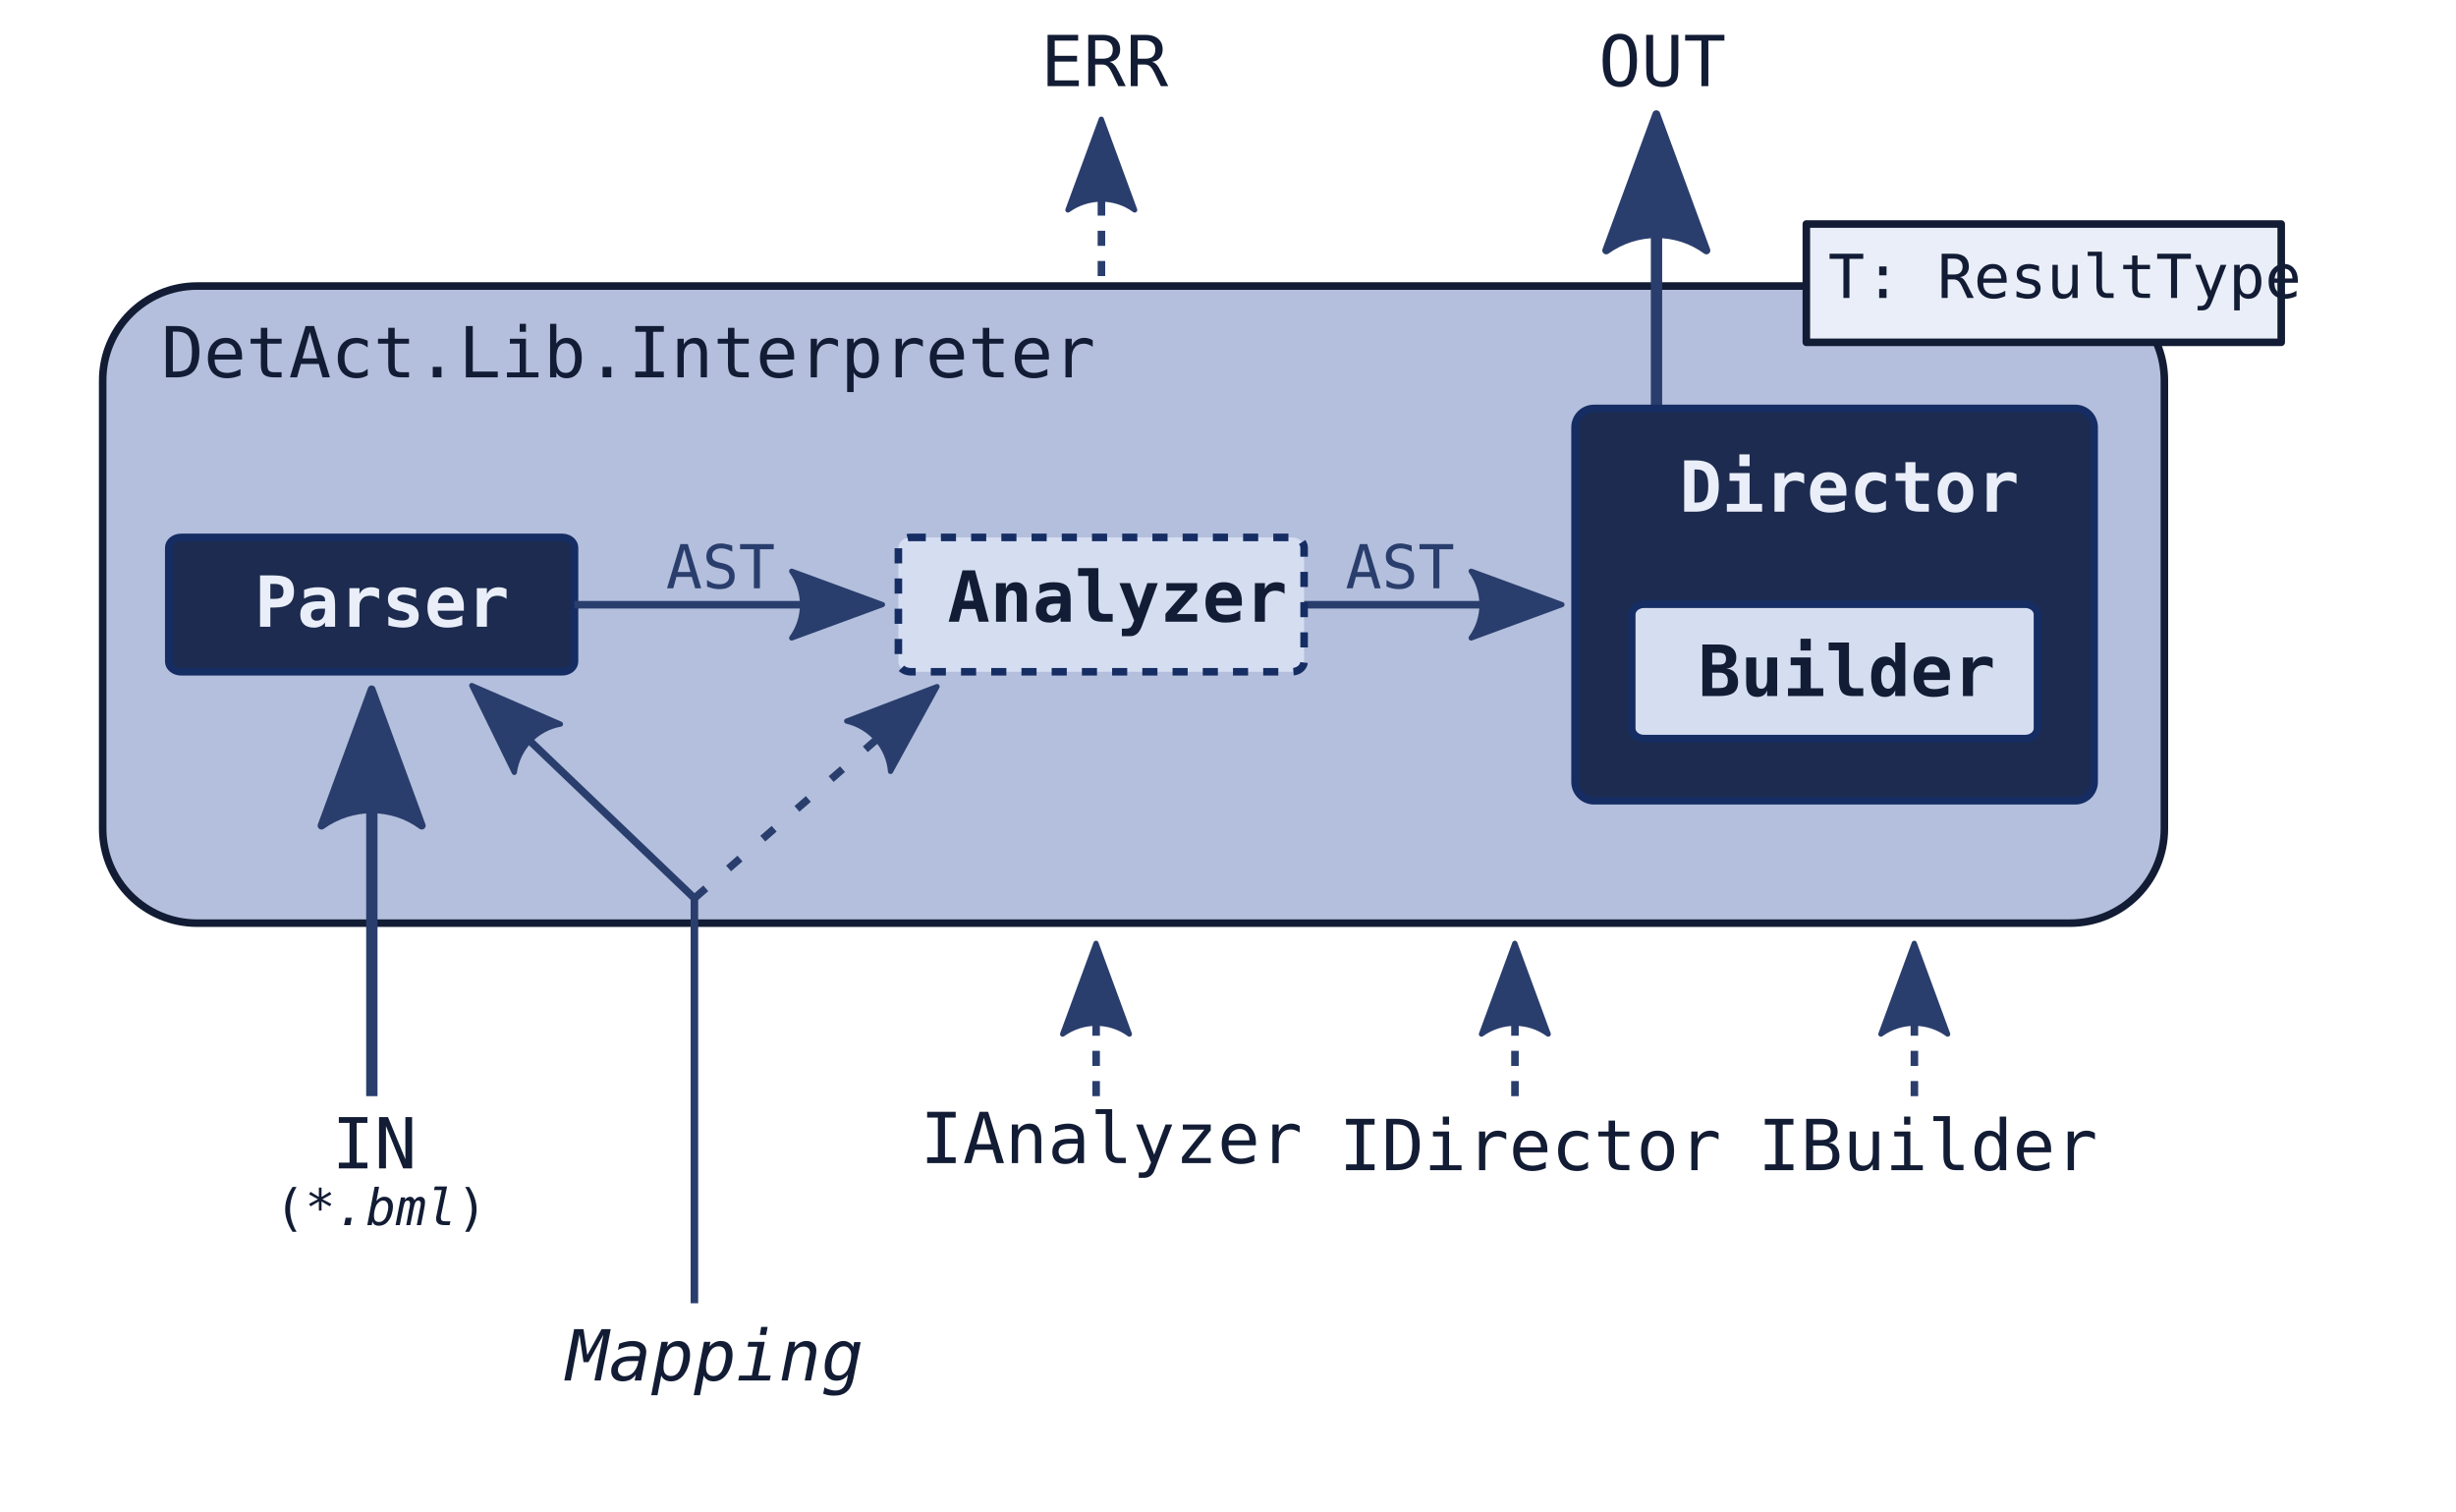
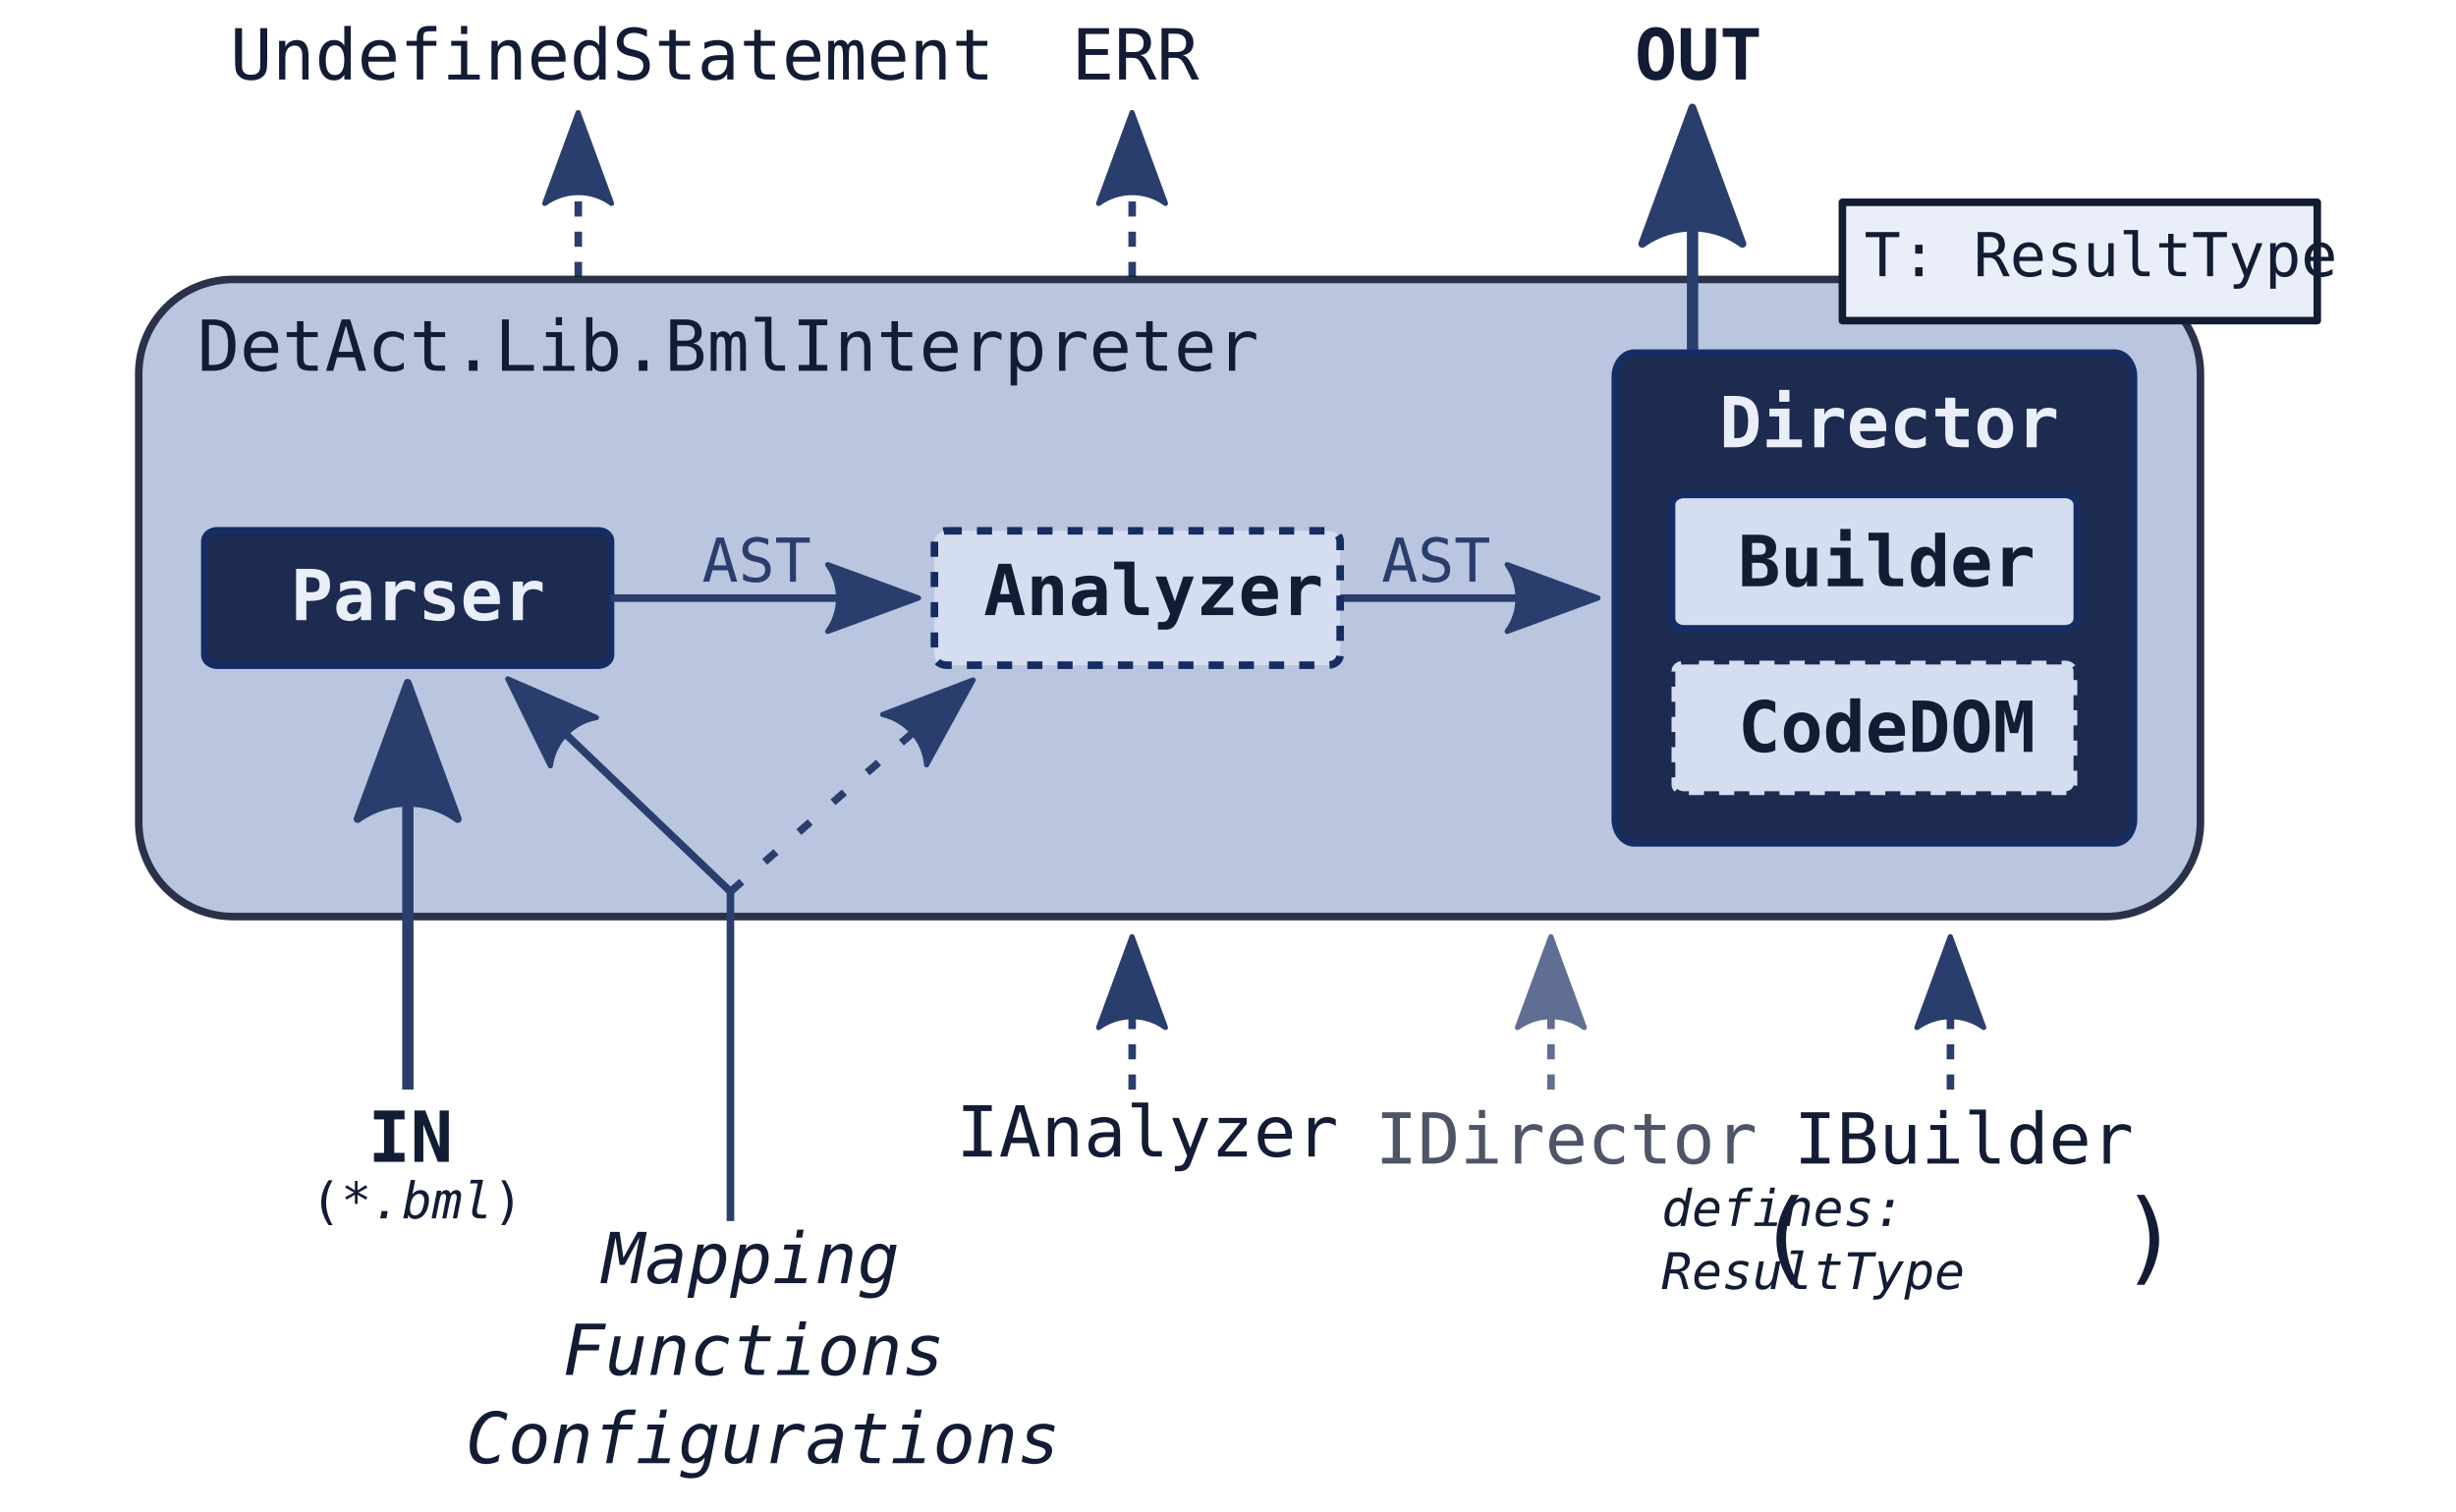
<svg xmlns="http://www.w3.org/2000/svg" width="650" height="400" viewBox="0 0 171.979 105.833" version="1.1" id="svg5">
  <defs id="defs2">
    <marker style="overflow:visible" id="Arrow2Lend" refX="0" refY="0" orient="auto">
      <path transform="matrix(-1.1,0,0,-1.1,-1.1,0)" d="M 8.719,4.034 -2.207,0.016 8.719,-4.002 c -1.745,2.372 -1.735,5.617 -6e-7,8.035 z" style="fill:context-stroke;fill-rule:evenodd;stroke:context-stroke;stroke-width:0.625;stroke-linejoin:round" id="path60520" />
    </marker>
    <marker style="overflow:visible" id="Arrow1Lend" refX="0" refY="0" orient="auto">
      <path transform="matrix(-0.8,0,0,-0.8,-10,0)" style="fill:context-stroke;fill-rule:evenodd;stroke:context-stroke;stroke-width:1pt" d="M 0,0 5,-5 -12.5,0 5,5 Z" id="path60502" />
    </marker>
    <marker style="overflow:visible" id="Arrow1Lstart" refX="0" refY="0" orient="auto">
      <path transform="matrix(0.8,0,0,0.8,10,0)" style="fill:context-stroke;fill-rule:evenodd;stroke:context-stroke;stroke-width:1pt" d="M 0,0 5,-5 -12.5,0 5,5 Z" id="path60499" />
    </marker>
  </defs>
  <g id="layer1">
-     <path style="fill:none;fill-opacity:1;stroke:#2a3e6d;stroke-width:0.529;stroke-linecap:butt;stroke-linejoin:miter;stroke-miterlimit:4;stroke-dasharray:1.058, 1.058;stroke-dashoffset:0;stroke-opacity:1;marker-end:url(#Arrow2Lend)" d="M 77.127,29.911 V 9.047" id="path66752" />
-     <rect style="fill:#b3bfdc;fill-opacity:1;stroke:#121c34;stroke-width:0.529;stroke-linejoin:round;stroke-opacity:1;stroke-miterlimit:4;stroke-dasharray:none" id="rect843" width="144.369" height="44.612" x="7.19" y="20.027" ry="6.615" rx="6.615" />
-     <g id="g80458">
+     <g id="g76350">
+       <path style="fill:none;fill-opacity:1;stroke:#2a3e6d;stroke-width:0.529;stroke-linecap:butt;stroke-linejoin:miter;stroke-miterlimit:4;stroke-dasharray:1.058,1.058;stroke-dashoffset:0;stroke-opacity:1;marker-end:url(#Arrow2Lend)" d="M 79.279,19.395 V 8.586" id="path66752" />
+       <text xml:space="preserve" style="font-size:4.939px;line-height:1.25;font-family:Consolas;-inkscape-font-specification:Consolas;fill:#121c34;fill-opacity:1;stroke-width:0.265" x="75.045" y="5.567" id="text54406">
+         <tspan id="tspan54404" style="fill:#121c34;fill-opacity:1;stroke-width:0.265" x="75.045" y="5.567">ERR</tspan>
+       </text>
+     </g>
+     <g id="g76345">
+       <path style="fill:none;fill-opacity:1;stroke:#2a3e6d;stroke-width:0.529;stroke-linecap:butt;stroke-linejoin:miter;stroke-miterlimit:4;stroke-dasharray:1.058,1.058;stroke-dashoffset:0;stroke-opacity:1;marker-end:url(#Arrow2Lend)" d="M 40.493,19.395 V 8.586" id="path23899" />
+       <text xml:space="preserve" style="font-size:4.939px;line-height:1.25;font-family:Consolas;-inkscape-font-specification:Consolas;fill:#121c34;fill-opacity:1;stroke-width:0.265" x="16.102" y="5.567" id="text23903">
+         <tspan id="tspan23901" style="fill:#121c34;fill-opacity:1;stroke-width:0.265" x="16.102" y="5.567">UndefinedStatement</tspan>
+       </text>
+     </g>
+     <g id="g76099">
+       <rect style="fill:#b3bfdc;fill-opacity:1;stroke:#121c34;stroke-width:0.529;stroke-linejoin:round;stroke-miterlimit:4;stroke-dasharray:none;stroke-opacity:1;opacity:0.9" id="rect843" width="144.369" height="44.612" x="9.714" y="19.566" ry="6.615" rx="6.615" />
+       <text xml:space="preserve" style="font-size:4.939px;line-height:1.25;font-family:sans-serif;fill:#121c34;fill-opacity:1;stroke-width:0.265" x="13.815" y="25.959" id="text6690">
+         <tspan id="tspan6688" style="font-style:normal;font-variant:normal;font-weight:normal;font-stretch:normal;font-size:4.939px;font-family:Consolas;-inkscape-font-specification:Consolas;fill:#121c34;fill-opacity:1;stroke-width:0.265" x="13.815" y="25.959">DetAct.Lib.BmlInterpreter</tspan>
+       </text>
+     </g>
+     <g id="g80458" transform="translate(2.523839,-0.461348)">
      <path style="fill:none;fill-opacity:1;stroke:#2a3e6d;stroke-width:0.529;stroke-linecap:butt;stroke-linejoin:miter;stroke-miterlimit:4;stroke-dasharray:none;stroke-opacity:1;marker-end:url(#Arrow2Lend)" d="M 87.807,42.343 H 108.671" id="path61355" />
      <text xml:space="preserve" style="font-size:4.233px;line-height:1.25;font-family:Consolas;-inkscape-font-specification:Consolas;white-space:pre;inline-size:0;fill:#2a3e6d;fill-opacity:1;stroke-width:0.265" x="79.31" y="96.246" id="text75421" transform="translate(14.90011,-55.0549)">
        <tspan id="tspan75419" style="font-size:4.233px;fill:#2a3e6d;fill-opacity:1;stroke-width:0.265" x="79.31" y="96.246">AST</tspan>
      </text>
    </g>
-     <g id="g80378">
+     <g id="g80378" transform="translate(2.523839,-0.461348)">
      <rect style="fill:#d5ddf1;fill-opacity:1;stroke:#152d63;stroke-width:0.529;stroke-linejoin:round;stroke-miterlimit:4;stroke-dasharray:1.058, 1.058;stroke-dashoffset:0;stroke-opacity:1" id="rect3922" width="28.411" height="9.409" x="62.908" y="37.629" rx="0.862" ry="0.717" />
      <text xml:space="preserve" style="font-weight:bold;font-size:4.939px;line-height:1.25;font-family:Consolas;-inkscape-font-specification:'Consolas Bold';fill:#121c34;fill-opacity:1;stroke-width:0.265" x="66.352" y="43.531" id="text18032">
        <tspan style="fill:#121c34;fill-opacity:1;stroke-width:0.265" x="66.352" y="43.531" id="tspan18034">Analyzer</tspan>
      </text>
    </g>
-     <text xml:space="preserve" style="font-size:4.939px;line-height:1.25;font-family:sans-serif;fill:#121c34;fill-opacity:1;stroke-width:0.265" x="11.291" y="26.42" id="text6690">
-       <tspan id="tspan6688" style="font-style:normal;font-variant:normal;font-weight:normal;font-stretch:normal;font-size:4.939px;font-family:Consolas;-inkscape-font-specification:Consolas;fill:#121c34;fill-opacity:1;stroke-width:0.265" x="11.291" y="26.42">DetAct.Lib.Interpreter</tspan>
-     </text>
-     <g id="g30700" transform="translate(0,2.645833)">
+     <g id="g30700" transform="translate(2.523839,2.184485)">
      <rect style="fill:#1c2b4f;fill-opacity:1;stroke:#152d63;stroke-width:0.529;stroke-linejoin:round;stroke-miterlimit:4;stroke-dasharray:none;stroke-opacity:1" id="rect25440" width="28.411" height="9.409" x="11.818" y="34.983" rx="0.862" ry="0.717" />
      <text xml:space="preserve" style="font-weight:bold;font-size:4.939px;line-height:1.25;font-family:sans-serif;-inkscape-font-specification:'sans-serif Bold';fill:#eaeef8;fill-opacity:1;stroke-width:0.265" x="17.82" y="41.236" id="text12514">
        <tspan id="tspan12512" style="font-style:normal;font-variant:normal;font-weight:bold;font-stretch:normal;font-family:Consolas;-inkscape-font-specification:'Consolas Bold';fill:#eaeef8;fill-opacity:1;stroke-width:0.265" x="17.82" y="41.236">Parser</tspan>
      </text>
    </g>
-     <path style="fill:none;fill-opacity:1;stroke:#2a3e6d;stroke-width:0.794;stroke-linecap:butt;stroke-linejoin:miter;stroke-miterlimit:4;stroke-dasharray:none;stroke-opacity:1;marker-end:url(#Arrow2Lend)" d="M 115.995,29.911 V 9.047" id="path59294" />
-     <g id="g80386">
-       <rect style="fill:#1c2b4f;fill-opacity:1;stroke:#152d63;stroke-width:0.529;stroke-linejoin:round;stroke-miterlimit:4;stroke-dasharray:none;stroke-dashoffset:0;stroke-opacity:1" id="rect27459" width="36.35" height="27.469" x="110.291" y="28.599" rx="1.323" ry="1.323" />
-       <text xml:space="preserve" style="font-weight:bold;font-size:4.939px;line-height:1.25;font-family:Consolas;-inkscape-font-specification:'Consolas Bold';fill:#eaeef8;fill-opacity:1;stroke-width:0.265" x="117.606" y="35.827" id="text23950">
-         <tspan id="tspan23948" style="fill:#eaeef8;fill-opacity:1;stroke-width:0.265" x="117.606" y="35.827">Director</tspan>
-       </text>
-       <rect style="fill:#d5ddf1;fill-opacity:1;stroke:#152d63;stroke-width:0.529;stroke-linejoin:round;stroke-miterlimit:4;stroke-dasharray:none;stroke-opacity:1" id="rect27148" width="28.411" height="9.409" x="114.261" y="42.308" rx="0.862" ry="0.717" />
-       <text xml:space="preserve" style="font-weight:bold;font-size:4.939px;line-height:1.25;font-family:Consolas;-inkscape-font-specification:'Consolas Bold';fill:#121c34;fill-opacity:1;stroke-width:0.265" x="118.912" y="48.738" id="text25142">
-         <tspan id="tspan25140" style="fill:#121c34;fill-opacity:1;stroke-width:0.265" x="118.912" y="48.738">Builder</tspan>
+     <g id="g43644">
+       <path style="fill:none;fill-opacity:1;stroke:#2a3e6d;stroke-width:0.794;stroke-linecap:butt;stroke-linejoin:miter;stroke-miterlimit:4;stroke-dasharray:none;stroke-opacity:1;marker-end:url(#Arrow2Lend)" d="M 118.519,29.449 V 8.586" id="path59294" />
+       <text xml:space="preserve" style="font-size:4.939px;line-height:1.25;font-family:Consolas;-inkscape-font-specification:Consolas;fill:#121c34;fill-opacity:1;stroke-width:0.265" x="114.467" y="5.567" id="text38574">
+         <tspan id="tspan38572" style="font-style:normal;font-variant:normal;font-weight:bold;font-stretch:normal;font-family:Consolas;-inkscape-font-specification:'Consolas Bold';fill:#121c34;fill-opacity:1;stroke-width:0.265" x="114.467" y="5.567">OUT</tspan>
      </text>
    </g>
-     <text xml:space="preserve" style="font-size:4.939px;line-height:1.25;font-family:Consolas;-inkscape-font-specification:Consolas;fill:#121c34;fill-opacity:1;stroke-width:0.265" x="39.658" y="96.659" id="text33588">
-       <tspan style="font-style:italic;font-variant:normal;font-weight:normal;font-stretch:normal;font-family:Consolas;-inkscape-font-specification:'Consolas Italic';fill:#121c34;fill-opacity:1;stroke-width:0.265" x="39.658" y="96.659" id="tspan33590">Mapping</tspan>
-     </text>
-     <text xml:space="preserve" style="font-size:4.939px;line-height:1.25;font-family:Consolas;-inkscape-font-specification:Consolas;fill:#121c34;fill-opacity:1;stroke-width:0.265" x="23.243" y="81.813" id="text38434">
-       <tspan style="fill:#121c34;fill-opacity:1;stroke-width:0.265" x="23.243" y="81.813" id="tspan38436">IN</tspan>
-     </text>
-     <text xml:space="preserve" style="font-size:4.939px;line-height:1.25;font-family:Consolas;-inkscape-font-specification:Consolas;fill:#121c34;fill-opacity:1;stroke-width:0.265" x="111.943" y="6.029" id="text38574">
-       <tspan id="tspan38572" style="fill:#121c34;fill-opacity:1;stroke-width:0.265" x="111.943" y="6.029">OUT</tspan>
-     </text>
-     <text xml:space="preserve" style="font-size:4.939px;line-height:1.25;font-family:Consolas;-inkscape-font-specification:Consolas;fill:#121c34;fill-opacity:1;stroke-width:0.265" x="93.768" y="81.933" id="text39678">
-       <tspan id="tspan39676" style="fill:#121c34;fill-opacity:1;stroke-width:0.265" x="93.768" y="81.933">IDirector</tspan>
-     </text>
-     <text xml:space="preserve" style="font-size:4.939px;line-height:1.25;font-family:Consolas;-inkscape-font-specification:Consolas;fill:#121c34;fill-opacity:1;stroke-width:0.265" x="123.096" y="81.933" id="text43342">
-       <tspan id="tspan43340" style="fill:#121c34;fill-opacity:1;stroke-width:0.265" x="123.096" y="81.933">IBuilder</tspan>
-     </text>
-     <text xml:space="preserve" style="font-size:4.939px;line-height:1.25;font-family:Consolas;-inkscape-font-specification:Consolas;fill:#121c34;fill-opacity:1;stroke-width:0.265" x="72.888" y="6.029" id="text54406">
-       <tspan id="tspan54404" style="fill:#121c34;fill-opacity:1;stroke-width:0.265" x="72.888" y="6.029">ERR</tspan>
-     </text>
-     <text xml:space="preserve" style="font-size:4.939px;line-height:1.25;font-family:Consolas;-inkscape-font-specification:Consolas;fill:#121c34;fill-opacity:1;stroke-width:0.265" x="64.439" y="81.439" id="text55436">
-       <tspan id="tspan55434" style="fill:#121c34;fill-opacity:1;stroke-width:0.265" x="64.439" y="81.439">IAnalyzer</tspan>
-     </text>
-     <g id="g80894" transform="translate(-4.233333,-2.116667)">
+     <g id="g80894" transform="translate(-1.709494,-3.636348)">
      <rect style="fill:#eaeef8;fill-opacity:1;stroke:#121c34;stroke-width:0.529;stroke-linejoin:round;stroke-miterlimit:4;stroke-dasharray:none;stroke-dashoffset:0;stroke-opacity:1" id="rect56172" width="33.254" height="8.284" x="130.72" y="17.802" />
      <text xml:space="preserve" style="font-size:4.233px;line-height:1.25;font-family:Consolas;-inkscape-font-specification:Consolas;fill:#121c34;fill-opacity:1;stroke-width:0.265" x="132.252" y="22.975" id="text57500">
        <tspan id="tspan57498" style="font-size:4.233px;fill:#121c34;fill-opacity:1;stroke-width:0.265" x="132.252" y="22.975">T: ResultType</tspan>
      </text>
    </g>
-     <path style="fill:none;fill-opacity:1;stroke:#2a3e6d;stroke-width:0.794;stroke-linecap:butt;stroke-linejoin:miter;stroke-miterlimit:4;stroke-dasharray:none;stroke-opacity:1;marker-end:url(#Arrow2Lend)" d="M 26.038,76.753 V 49.322" id="path61333" />
-     <path style="fill:none;fill-opacity:1;stroke:#2a3e6d;stroke-width:0.529;stroke-linecap:butt;stroke-linejoin:miter;stroke-miterlimit:4;stroke-dasharray:1.058, 1.058;stroke-dashoffset:0;stroke-opacity:1;marker-end:url(#Arrow2Lend)" d="M 76.756,76.753 V 66.752" id="path68212" />
-     <path style="fill:none;fill-opacity:1;stroke:#2a3e6d;stroke-width:0.529;stroke-linecap:butt;stroke-linejoin:miter;stroke-miterlimit:4;stroke-dasharray:1.058, 1.058;stroke-dashoffset:0;stroke-opacity:1;marker-end:url(#Arrow2Lend)" d="M 134.054,76.753 V 66.752" id="path68265" />
-     <path style="fill:none;fill-opacity:1;stroke:#2a3e6d;stroke-width:0.529;stroke-linecap:butt;stroke-linejoin:miter;stroke-miterlimit:4;stroke-dasharray:1.058, 1.058;stroke-dashoffset:0;stroke-opacity:1;marker-end:url(#Arrow2Lend)" d="M 106.084,76.753 V 66.752" id="path68267" />
-     <g id="g80453">
+     <g id="g43677">
+       <text xml:space="preserve" style="font-size:4.939px;line-height:1.25;font-family:Consolas;-inkscape-font-specification:Consolas;fill:#121c34;fill-opacity:1;stroke-width:0.265" x="66.963" y="80.978" id="text55436">
+         <tspan id="tspan55434" style="fill:#121c34;fill-opacity:1;stroke-width:0.265" x="66.963" y="80.978">IAnalyzer</tspan>
+       </text>
+       <path style="fill:none;fill-opacity:1;stroke:#2a3e6d;stroke-width:0.529;stroke-linecap:butt;stroke-linejoin:miter;stroke-miterlimit:4;stroke-dasharray:1.058, 1.058;stroke-dashoffset:0;stroke-opacity:1;marker-end:url(#Arrow2Lend)" d="M 79.279,76.291 V 66.291" id="path68212" />
+     </g>
+     <g id="g43682" style="opacity:0.75">
+       <text xml:space="preserve" style="font-size:4.939px;line-height:1.25;font-family:Consolas;-inkscape-font-specification:Consolas;fill:#121c34;fill-opacity:1;stroke-width:0.265" x="96.292" y="81.472" id="text39678">
+         <tspan id="tspan39676" style="fill:#121c34;fill-opacity:1;stroke-width:0.265" x="96.292" y="81.472">IDirector</tspan>
+       </text>
+       <path style="fill:none;fill-opacity:1;stroke:#2a3e6d;stroke-width:0.529;stroke-linecap:butt;stroke-linejoin:miter;stroke-miterlimit:4;stroke-dasharray:1.058, 1.058;stroke-dashoffset:0;stroke-opacity:1;marker-end:url(#Arrow2Lend)" d="M 108.608,76.291 V 66.291" id="path68267" />
+     </g>
+     <g id="g80453" transform="translate(2.523839,-0.461348)">
      <path style="fill:none;fill-opacity:1;stroke:#2a3e6d;stroke-width:0.529;stroke-linecap:butt;stroke-linejoin:miter;stroke-miterlimit:4;stroke-dasharray:none;stroke-opacity:1;marker-end:url(#Arrow2Lend)" d="M 40.229,42.343 H 61.092" id="path61335" />
      <text xml:space="preserve" style="font-size:4.233px;line-height:1.25;font-family:Consolas;-inkscape-font-specification:Consolas;white-space:pre;inline-size:0;fill:#2a3e6d;fill-opacity:1;stroke-width:0.265" x="79.31" y="96.246" id="text70782" transform="translate(-32.67816,-55.0549)">
        <tspan id="tspan70780" style="font-size:4.233px;fill:#2a3e6d;fill-opacity:1;stroke-width:0.265" x="79.31" y="96.246">AST</tspan>
      </text>
    </g>
-     <text xml:space="preserve" style="font-size:3.528px;line-height:1.25;font-family:Consolas;-inkscape-font-specification:Consolas;fill:#121c34;fill-opacity:1;stroke-width:0.265" x="19.235" y="85.778" id="text76428">
-       <tspan id="tspan76426" style="fill:#121c34;fill-opacity:1;stroke-width:0.265" x="19.235" y="85.778">(<tspan style="font-style:italic;font-variant:normal;font-weight:normal;font-stretch:normal;font-family:Consolas;-inkscape-font-specification:'Consolas Italic';fill:#121c34;fill-opacity:1" id="tspan78320">*.bml</tspan>)</tspan>
-     </text>
-     <path style="fill:none;fill-opacity:1;stroke:#2a3e6d;stroke-width:0.529;stroke-linecap:butt;stroke-linejoin:miter;stroke-miterlimit:4;stroke-dasharray:none;stroke-dashoffset:0;stroke-opacity:1;marker-end:url(#Arrow2Lend)" d="M 48.625,91.252 V 62.895 L 33.548,48.478" id="path78975" />
-     <path style="fill:none;stroke:#2a3e6d;stroke-width:0.529;stroke-linecap:butt;stroke-linejoin:miter;stroke-miterlimit:4;stroke-dasharray:1.058, 2.117;stroke-dashoffset:0;stroke-opacity:1;marker-end:url(#Arrow2Lend)" d="M 48.625,62.895 65.092,48.544" id="path79355" />
+     <g id="g72199">
+       <text xml:space="preserve" style="font-size:4.939px;line-height:1.25;font-family:Consolas;-inkscape-font-specification:Consolas;fill:#121c34;fill-opacity:1;stroke-width:0.265" x="25.767" y="81.351" id="text38434">
+         <tspan style="font-style:normal;font-variant:normal;font-weight:bold;font-stretch:normal;font-family:Consolas;-inkscape-font-specification:'Consolas Bold';fill:#121c34;fill-opacity:1;stroke-width:0.265" x="25.767" y="81.351" id="tspan38436">IN</tspan>
+       </text>
+       <path style="fill:none;fill-opacity:1;stroke:#2a3e6d;stroke-width:0.794;stroke-linecap:butt;stroke-linejoin:miter;stroke-miterlimit:4;stroke-dasharray:none;stroke-opacity:1;marker-end:url(#Arrow2Lend)" d="M 28.561,76.291 V 48.861" id="path61333" />
+       <text xml:space="preserve" style="font-size:3.528px;line-height:1.25;font-family:Consolas;-inkscape-font-specification:Consolas;fill:#121c34;fill-opacity:1;stroke-width:0.265" x="21.759" y="85.316" id="text76428">
+         <tspan id="tspan76426" style="fill:#121c34;fill-opacity:1;stroke-width:0.265" x="21.759" y="85.316">(<tspan style="font-style:italic;font-variant:normal;font-weight:normal;font-stretch:normal;font-family:Consolas;-inkscape-font-specification:'Consolas Italic';fill:#121c34;fill-opacity:1" id="tspan78320">*.bml</tspan>)</tspan>
+       </text>
+     </g>
+     <g id="g43672">
+       <text xml:space="preserve" style="font-size:4.939px;line-height:1.25;font-family:Consolas;-inkscape-font-specification:Consolas;fill:#121c34;fill-opacity:1;stroke-width:0.265" x="42.182" y="89.848" id="text33588">
+         <tspan style="font-style:italic;font-variant:normal;font-weight:normal;font-stretch:normal;font-family:Consolas;-inkscape-font-specification:'Consolas Italic';fill:#121c34;fill-opacity:1;stroke-width:0.265" x="42.182" y="89.848" id="tspan33590">Mapping</tspan>
+       </text>
+       <path style="fill:none;fill-opacity:1;stroke:#2a3e6d;stroke-width:0.529;stroke-linecap:butt;stroke-linejoin:miter;stroke-miterlimit:4;stroke-dasharray:none;stroke-dashoffset:0;stroke-opacity:1;marker-end:url(#Arrow2Lend)" d="M 51.149,85.499 V 62.433 L 36.072,48.016" id="path78975" />
+       <path style="fill:none;stroke:#2a3e6d;stroke-width:0.529;stroke-linecap:butt;stroke-linejoin:miter;stroke-miterlimit:4;stroke-dasharray:1.058, 2.117;stroke-dashoffset:0;stroke-opacity:1;marker-end:url(#Arrow2Lend)" d="M 51.149,62.433 67.616,48.082" id="path79355" />
+       <text xml:space="preserve" style="font-size:4.939px;line-height:1.25;font-family:Consolas;-inkscape-font-specification:Consolas;fill:#121c34;fill-opacity:1;stroke-width:0.265" x="39.39" y="96.274" id="text5214">
+         <tspan id="tspan5212" style="font-style:italic;font-variant:normal;font-weight:normal;font-stretch:normal;font-size:4.939px;font-family:Consolas;-inkscape-font-specification:'Consolas Italic';fill:#121c34;fill-opacity:1;stroke-width:0.265" x="39.39" y="96.274">Functions</tspan>
+       </text>
+       <text xml:space="preserve" style="font-size:4.939px;line-height:1.25;font-family:Consolas;-inkscape-font-specification:Consolas;fill:#121c34;fill-opacity:1;stroke-width:0.265" x="32.609" y="102.448" id="text13726">
+         <tspan id="tspan13724" style="font-style:italic;font-variant:normal;font-weight:normal;font-stretch:normal;font-size:4.939px;font-family:Consolas;-inkscape-font-specification:'Consolas Italic';fill:#121c34;fill-opacity:1;stroke-width:0.265" x="32.609" y="102.448">Configurations</tspan>
+       </text>
+     </g>
+     <g id="g43562">
+       <rect style="fill:#1c2b4f;fill-opacity:1;stroke:#152d63;stroke-width:0.529;stroke-linejoin:round;stroke-miterlimit:4;stroke-dasharray:none;stroke-dashoffset:0;stroke-opacity:1" id="rect27459" width="36.289" height="34.287" x="113.11" y="24.728" rx="1.321" ry="1.651" />
+       <text xml:space="preserve" style="font-weight:bold;font-size:4.939px;line-height:1.25;font-family:Consolas;-inkscape-font-specification:'Consolas Bold';fill:#eaeef8;fill-opacity:1;stroke-width:0.265" x="120.395" y="31.315" id="text23950">
+         <tspan id="tspan23948" style="fill:#eaeef8;fill-opacity:1;stroke-width:0.265" x="120.395" y="31.315">Director</tspan>
+       </text>
+     </g>
+     <g id="g42419">
+       <rect style="fill:#d5ddf1;fill-opacity:1;stroke:#152d63;stroke-width:0.529;stroke-linejoin:round;stroke-miterlimit:4;stroke-dasharray:none;stroke-opacity:1" id="rect27148" width="28.411" height="9.409" x="117.049" y="34.62" rx="0.862" ry="0.717" />
+       <text xml:space="preserve" style="font-weight:bold;font-size:4.939px;line-height:1.25;font-family:Consolas;-inkscape-font-specification:'Consolas Bold';fill:#121c34;fill-opacity:1;stroke-width:0.265" x="121.7" y="41.05" id="text25142">
+         <tspan id="tspan25140" style="fill:#121c34;fill-opacity:1;stroke-width:0.265" x="121.7" y="41.05">Builder</tspan>
+       </text>
+     </g>
+     <g id="g43557">
+       <rect style="fill:#d5ddf1;fill-opacity:1;stroke:#1c2b4f;stroke-width:0.529;stroke-linejoin:round;stroke-miterlimit:4;stroke-dasharray:1.058,1.058;stroke-dashoffset:0;stroke-opacity:1" id="rect42247" width="28.411" height="9.409" x="117.049" y="46.262" rx="0.862" ry="0.717" />
+       <text xml:space="preserve" style="font-size:4.939px;line-height:1.25;font-family:Consolas;-inkscape-font-specification:Consolas;white-space:pre;inline-size:0;fill:#121c34;fill-opacity:1;stroke-width:0.265" x="73.29" y="128.587" id="text33247" transform="translate(48.41614,-75.94481)">
+         <tspan id="tspan33245" style="font-style:normal;font-variant:normal;font-weight:bold;font-stretch:normal;font-family:Consolas;-inkscape-font-specification:'Consolas Bold';fill:#121c34;fill-opacity:1;stroke-width:0.265" x="73.29" y="128.587">CodeDOM</tspan>
+       </text>
+     </g>
+     <g id="g72236">
+       <g id="g43687">
+         <text xml:space="preserve" style="font-size:4.939px;line-height:1.25;font-family:Consolas;-inkscape-font-specification:Consolas;fill:#121c34;fill-opacity:1;stroke-width:0.265" x="125.62" y="81.472" id="text43342">
+           <tspan id="tspan43340" style="fill:#121c34;fill-opacity:1;stroke-width:0.265" x="125.62" y="81.472">IBuilder</tspan>
+         </text>
+         <path style="fill:none;fill-opacity:1;stroke:#2a3e6d;stroke-width:0.529;stroke-linecap:butt;stroke-linejoin:miter;stroke-miterlimit:4;stroke-dasharray:1.058, 1.058;stroke-dashoffset:0;stroke-opacity:1;marker-end:url(#Arrow2Lend)" d="M 136.578,76.291 V 66.291" id="path68265" />
+       </g>
+       <g id="g72224">
+         <text xml:space="preserve" style="font-size:3.528px;line-height:1.25;font-family:Consolas;-inkscape-font-specification:Consolas;text-align:center;text-anchor:middle;fill:#121c34;fill-opacity:1;stroke-width:0.265" x="136.524" y="85.845" id="text45902">
+           <tspan id="tspan45900" style="font-style:italic;font-variant:normal;font-weight:normal;font-stretch:normal;font-family:Consolas;-inkscape-font-specification:'Consolas Italic';text-align:center;text-anchor:middle;fill:#121c34;fill-opacity:1;stroke-width:0.265" x="136.524" y="85.845">defines:</tspan>
+           <tspan style="font-style:italic;font-variant:normal;font-weight:normal;font-stretch:normal;font-family:Consolas;-inkscape-font-specification:'Consolas Italic';text-align:center;text-anchor:middle;fill:#121c34;fill-opacity:1;stroke-width:0.265" x="136.524" y="90.255" id="tspan53746">ResultType</tspan>
+         </text>
+         <text xml:space="preserve" style="font-size:7.056px;line-height:1.25;font-family:Consolas;-inkscape-font-specification:Consolas;stroke-width:0.265;fill:#121c34;fill-opacity:1" x="122.923" y="89.023" id="text60240">
+           <tspan id="tspan60238" style="font-size:7.056px;stroke-width:0.265;fill:#121c34;fill-opacity:1" x="122.923" y="89.023">(     )</tspan>
+         </text>
+       </g>
+     </g>
  </g>
</svg>
